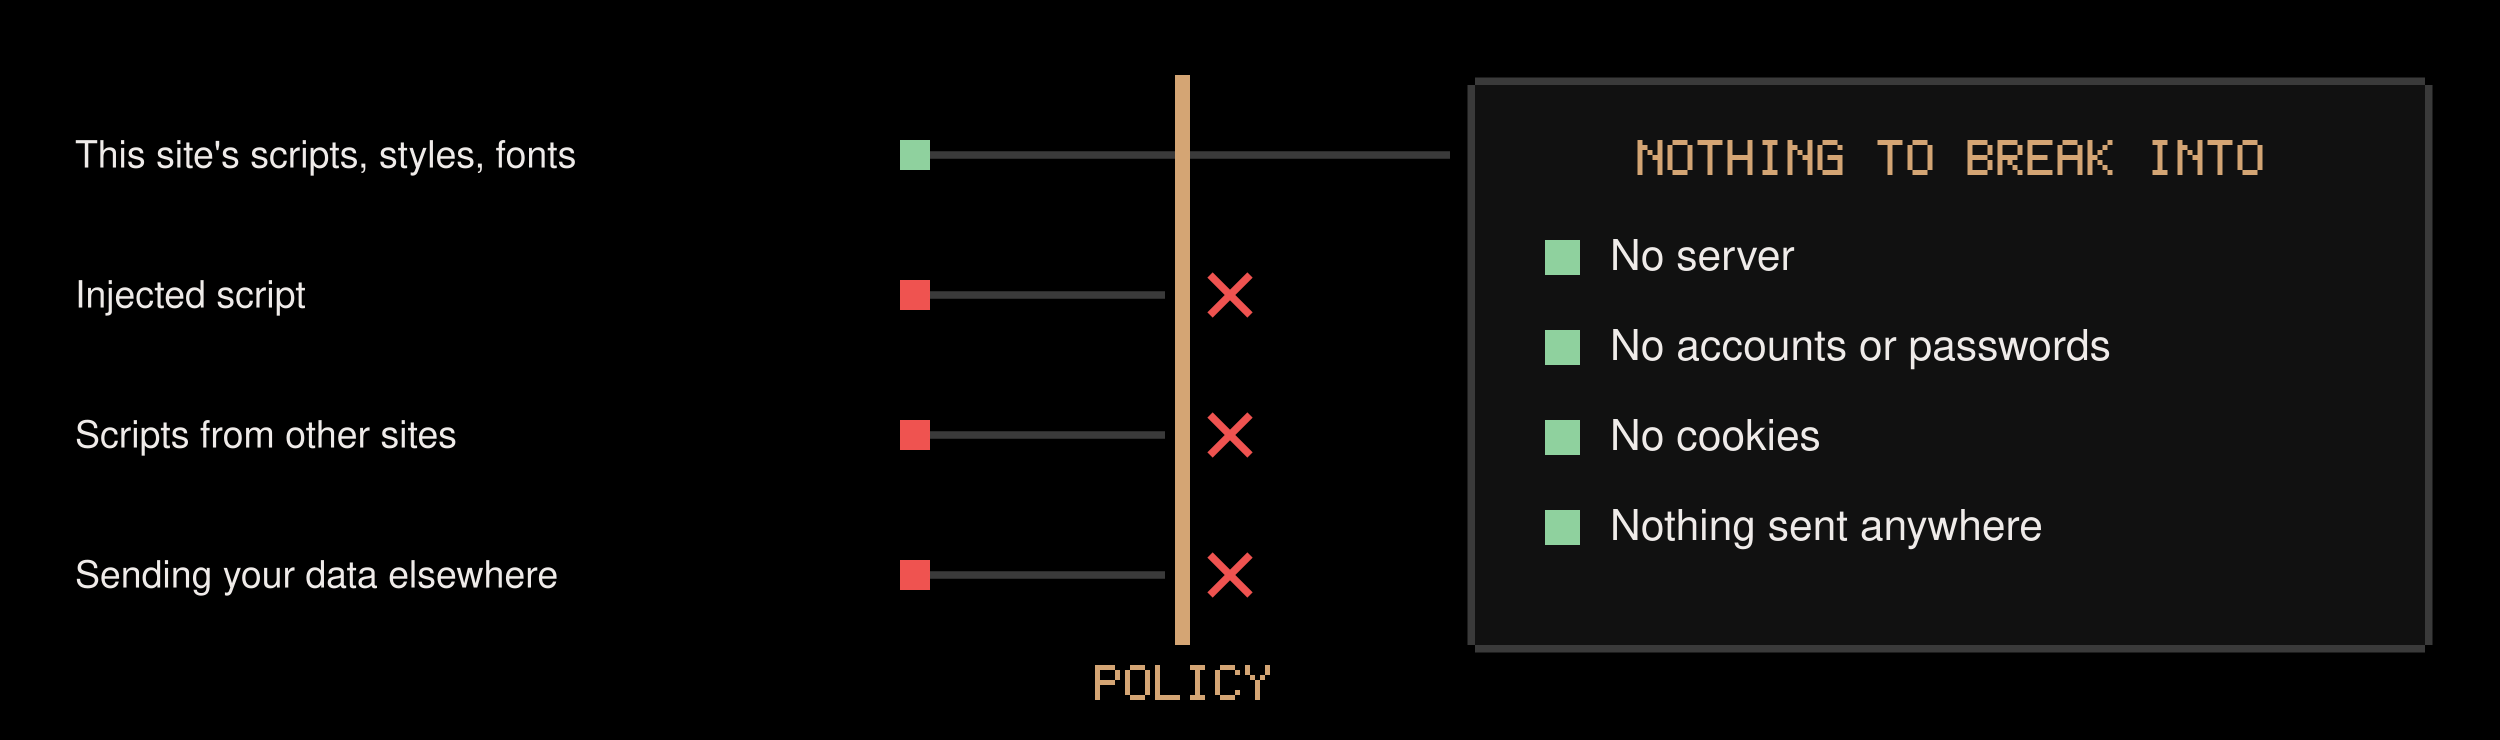
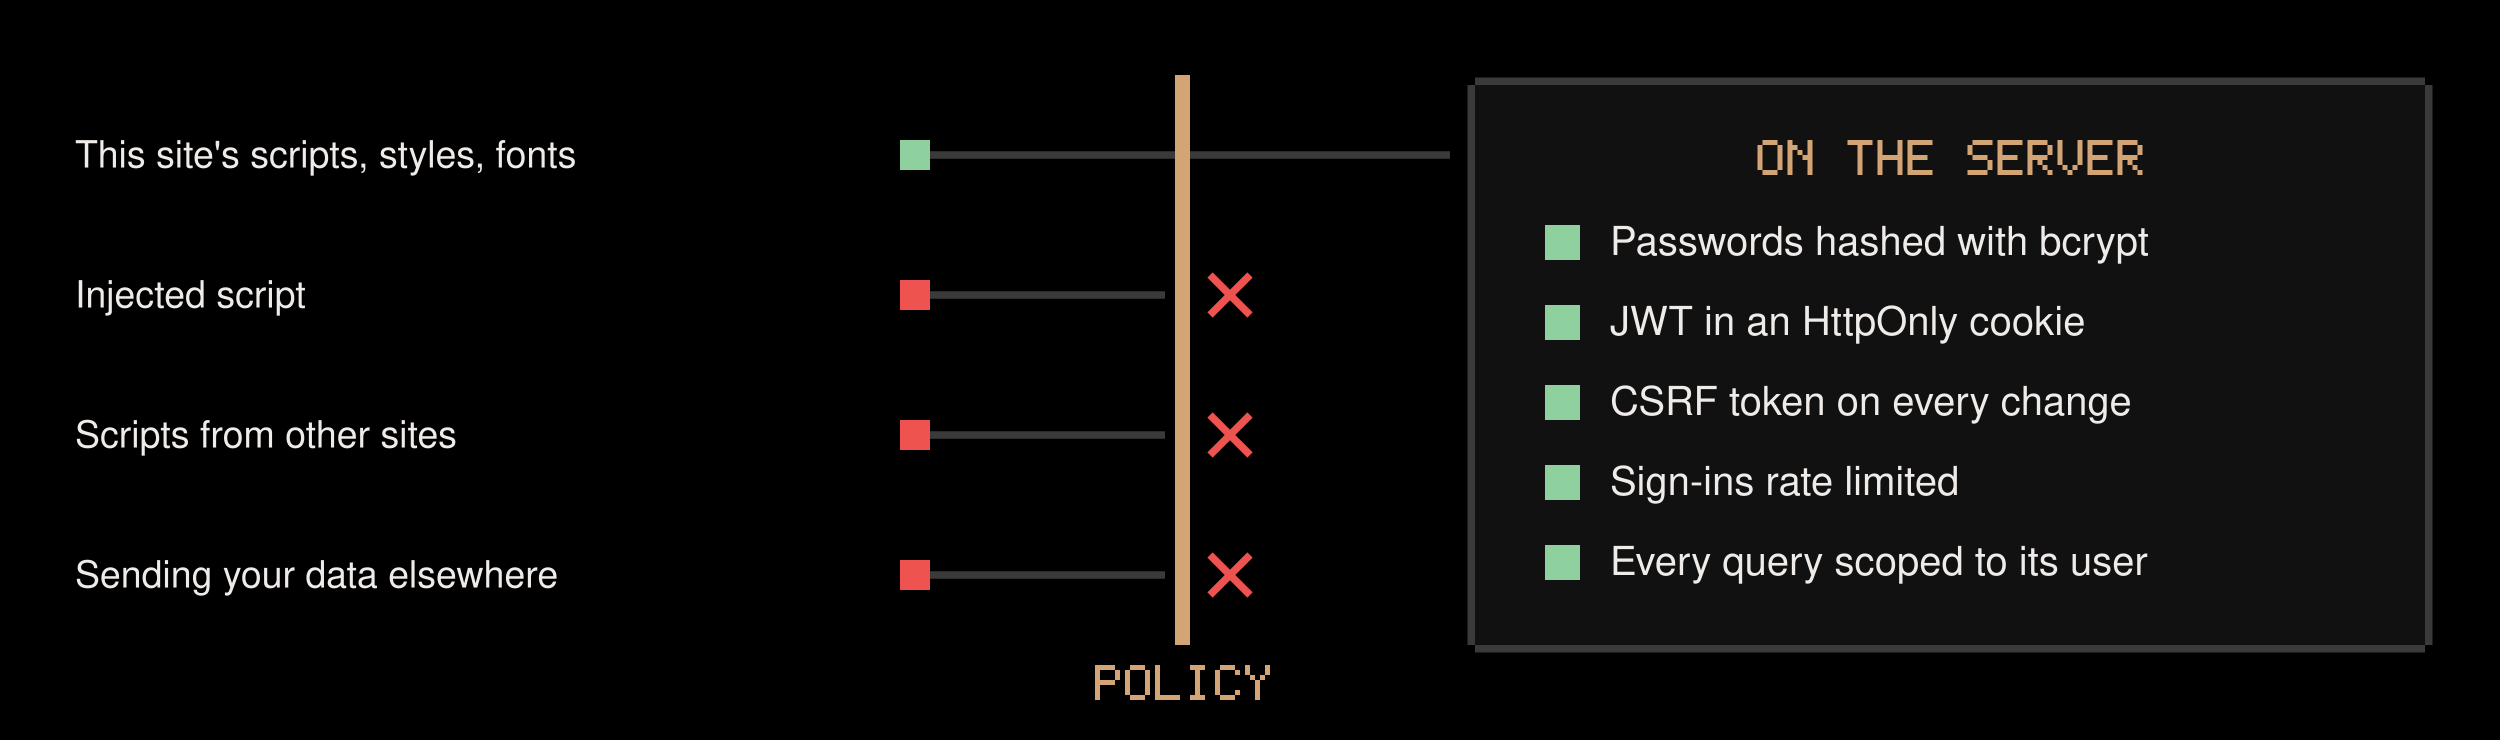
- <svg xmlns="http://www.w3.org/2000/svg" viewBox="0 0 1000 296" width="1000" height="296" role="img" aria-label="A strict page policy lets in only this site's own files and blocks injected scripts, outside scripts and data leaving. With no server or accounts, there's nothing to break into.">
+ <svg xmlns="http://www.w3.org/2000/svg" viewBox="0 0 1000 296" width="1000" height="296" role="img" aria-label="A strict page policy lets in only this site's own files. On the server, passwords are hashed with bcrypt, the JWT is in an HttpOnly cookie, changes need a CSRF token, sign-ins are rate limited and every query is scoped to its user.">
  <style>
.flow { stroke-dasharray: 8 8; animation: flow 1s linear infinite; }
@keyframes flow { to { stroke-dashoffset: -16; } }

.pass { animation: pass 3.2s linear infinite; }
@keyframes pass { 0% { transform: translateX(0); opacity: 0; } 10% { opacity: 1; } 90% { opacity: 1; } 100% { transform: translateX(210px); opacity: 0; } }
.block { animation: block 3.2s linear infinite; }
- @keyframes block { 0% { transform: translateX(0); fill: #ef5350; opacity: 0; } 10% { opacity: 1; } 50% { transform: translateX(96px); opacity: 1; } 62%, 100% { transform: translateX(96px); opacity: 0; } }
+ @keyframes block { 0% { transform: translateX(0); opacity: 0; } 10% { opacity: 1; } 50% { transform: translateX(96px); opacity: 1; } 62%, 100% { transform: translateX(96px); opacity: 0; } }

@media (prefers-reduced-motion: reduce) { * { animation: none !important; } }
</style>
  <rect width="1000" height="296" fill="#000000" />
  <text x="30" y="67" font-family="-apple-system, BlinkMacSystemFont, 'Segoe UI', Helvetica, Arial, sans-serif" font-size="15" font-weight="400" fill="#efebe9" text-anchor="start">This site's scripts, styles, fonts</text>
  <line x1="360" y1="62" x2="580" y2="62" stroke="#3a3a3a" stroke-width="3" />
  <rect class="pass" x="360" y="56" width="12" height="12" fill="#8fd19e" style="animation-delay:0.0s" />
  <text x="30" y="123" font-family="-apple-system, BlinkMacSystemFont, 'Segoe UI', Helvetica, Arial, sans-serif" font-size="15" font-weight="400" fill="#efebe9" text-anchor="start">Injected script</text>
  <line x1="360" y1="118" x2="466" y2="118" stroke="#3a3a3a" stroke-width="3" />
  <rect class="block" x="360" y="112" width="12" height="12" fill="#ef5350" style="animation-delay:0.4s" />
  <path stroke="#ef5350" stroke-width="3" d="M484 110L500 126M500 110L484 126" />
  <text x="30" y="179" font-family="-apple-system, BlinkMacSystemFont, 'Segoe UI', Helvetica, Arial, sans-serif" font-size="15" font-weight="400" fill="#efebe9" text-anchor="start">Scripts from other sites</text>
  <line x1="360" y1="174" x2="466" y2="174" stroke="#3a3a3a" stroke-width="3" />
  <rect class="block" x="360" y="168" width="12" height="12" fill="#ef5350" style="animation-delay:0.8s" />
  <path stroke="#ef5350" stroke-width="3" d="M484 166L500 182M500 166L484 182" />
  <text x="30" y="235" font-family="-apple-system, BlinkMacSystemFont, 'Segoe UI', Helvetica, Arial, sans-serif" font-size="15" font-weight="400" fill="#efebe9" text-anchor="start">Sending your data elsewhere</text>
  <line x1="360" y1="230" x2="466" y2="230" stroke="#3a3a3a" stroke-width="3" />
  <rect class="block" x="360" y="224" width="12" height="12" fill="#ef5350" style="animation-delay:1.2s" />
  <path stroke="#ef5350" stroke-width="3" d="M484 222L500 238M500 222L484 238" />
  <rect x="470" y="30" width="6" height="228" fill="#d4a574" />
  <path fill="#d4a574" d="M438 266h2v2h-2zM440 266h2v2h-2zM442 266h2v2h-2zM444 266h2v2h-2zM438 268h2v2h-2zM446 268h2v2h-2zM438 270h2v2h-2zM446 270h2v2h-2zM438 272h2v2h-2zM440 272h2v2h-2zM442 272h2v2h-2zM444 272h2v2h-2zM438 274h2v2h-2zM438 276h2v2h-2zM438 278h2v2h-2zM452 266h2v2h-2zM454 266h2v2h-2zM456 266h2v2h-2zM450 268h2v2h-2zM458 268h2v2h-2zM450 270h2v2h-2zM458 270h2v2h-2zM450 272h2v2h-2zM458 272h2v2h-2zM450 274h2v2h-2zM458 274h2v2h-2zM450 276h2v2h-2zM458 276h2v2h-2zM452 278h2v2h-2zM454 278h2v2h-2zM456 278h2v2h-2zM462 266h2v2h-2zM462 268h2v2h-2zM462 270h2v2h-2zM462 272h2v2h-2zM462 274h2v2h-2zM462 276h2v2h-2zM462 278h2v2h-2zM464 278h2v2h-2zM466 278h2v2h-2zM468 278h2v2h-2zM470 278h2v2h-2zM476 266h2v2h-2zM478 266h2v2h-2zM480 266h2v2h-2zM478 268h2v2h-2zM478 270h2v2h-2zM478 272h2v2h-2zM478 274h2v2h-2zM478 276h2v2h-2zM476 278h2v2h-2zM478 278h2v2h-2zM480 278h2v2h-2zM488 266h2v2h-2zM490 266h2v2h-2zM492 266h2v2h-2zM486 268h2v2h-2zM494 268h2v2h-2zM486 270h2v2h-2zM486 272h2v2h-2zM486 274h2v2h-2zM486 276h2v2h-2zM494 276h2v2h-2zM488 278h2v2h-2zM490 278h2v2h-2zM492 278h2v2h-2zM498 266h2v2h-2zM506 266h2v2h-2zM498 268h2v2h-2zM506 268h2v2h-2zM500 270h2v2h-2zM504 270h2v2h-2zM502 272h2v2h-2zM502 274h2v2h-2zM502 276h2v2h-2zM502 278h2v2h-2z" />
  <g>
    <rect x="590" y="34" width="380" height="224" fill="#111111" />
    <rect x="590" y="31" width="380" height="3" fill="#3a3a3a" />
    <rect x="590" y="258" width="380" height="3" fill="#3a3a3a" />
    <rect x="587" y="34" width="3" height="224" fill="#3a3a3a" />
    <rect x="970" y="34" width="3" height="224" fill="#3a3a3a" />
  </g>
-   <path fill="#d4a574" d="M655 56h2v2h-2zM663 56h2v2h-2zM655 58h2v2h-2zM657 58h2v2h-2zM663 58h2v2h-2zM655 60h2v2h-2zM659 60h2v2h-2zM663 60h2v2h-2zM655 62h2v2h-2zM661 62h2v2h-2zM663 62h2v2h-2zM655 64h2v2h-2zM663 64h2v2h-2zM655 66h2v2h-2zM663 66h2v2h-2zM655 68h2v2h-2zM663 68h2v2h-2zM669 56h2v2h-2zM671 56h2v2h-2zM673 56h2v2h-2zM667 58h2v2h-2zM675 58h2v2h-2zM667 60h2v2h-2zM675 60h2v2h-2zM667 62h2v2h-2zM675 62h2v2h-2zM667 64h2v2h-2zM675 64h2v2h-2zM667 66h2v2h-2zM675 66h2v2h-2zM669 68h2v2h-2zM671 68h2v2h-2zM673 68h2v2h-2zM679 56h2v2h-2zM681 56h2v2h-2zM683 56h2v2h-2zM685 56h2v2h-2zM687 56h2v2h-2zM683 58h2v2h-2zM683 60h2v2h-2zM683 62h2v2h-2zM683 64h2v2h-2zM683 66h2v2h-2zM683 68h2v2h-2zM691 56h2v2h-2zM699 56h2v2h-2zM691 58h2v2h-2zM699 58h2v2h-2zM691 60h2v2h-2zM699 60h2v2h-2zM691 62h2v2h-2zM693 62h2v2h-2zM695 62h2v2h-2zM697 62h2v2h-2zM699 62h2v2h-2zM691 64h2v2h-2zM699 64h2v2h-2zM691 66h2v2h-2zM699 66h2v2h-2zM691 68h2v2h-2zM699 68h2v2h-2zM705 56h2v2h-2zM707 56h2v2h-2zM709 56h2v2h-2zM707 58h2v2h-2zM707 60h2v2h-2zM707 62h2v2h-2zM707 64h2v2h-2zM707 66h2v2h-2zM705 68h2v2h-2zM707 68h2v2h-2zM709 68h2v2h-2zM715 56h2v2h-2zM723 56h2v2h-2zM715 58h2v2h-2zM717 58h2v2h-2zM723 58h2v2h-2zM715 60h2v2h-2zM719 60h2v2h-2zM723 60h2v2h-2zM715 62h2v2h-2zM721 62h2v2h-2zM723 62h2v2h-2zM715 64h2v2h-2zM723 64h2v2h-2zM715 66h2v2h-2zM723 66h2v2h-2zM715 68h2v2h-2zM723 68h2v2h-2zM729 56h2v2h-2zM731 56h2v2h-2zM733 56h2v2h-2zM727 58h2v2h-2zM735 58h2v2h-2zM727 60h2v2h-2zM727 62h2v2h-2zM731 62h2v2h-2zM733 62h2v2h-2zM735 62h2v2h-2zM727 64h2v2h-2zM735 64h2v2h-2zM727 66h2v2h-2zM735 66h2v2h-2zM729 68h2v2h-2zM731 68h2v2h-2zM733 68h2v2h-2zM735 68h2v2h-2zM751 56h2v2h-2zM753 56h2v2h-2zM755 56h2v2h-2zM757 56h2v2h-2zM759 56h2v2h-2zM755 58h2v2h-2zM755 60h2v2h-2zM755 62h2v2h-2zM755 64h2v2h-2zM755 66h2v2h-2zM755 68h2v2h-2zM765 56h2v2h-2zM767 56h2v2h-2zM769 56h2v2h-2zM763 58h2v2h-2zM771 58h2v2h-2zM763 60h2v2h-2zM771 60h2v2h-2zM763 62h2v2h-2zM771 62h2v2h-2zM763 64h2v2h-2zM771 64h2v2h-2zM763 66h2v2h-2zM771 66h2v2h-2zM765 68h2v2h-2zM767 68h2v2h-2zM769 68h2v2h-2zM787 56h2v2h-2zM789 56h2v2h-2zM791 56h2v2h-2zM793 56h2v2h-2zM787 58h2v2h-2zM795 58h2v2h-2zM787 60h2v2h-2zM795 60h2v2h-2zM787 62h2v2h-2zM789 62h2v2h-2zM791 62h2v2h-2zM793 62h2v2h-2zM787 64h2v2h-2zM795 64h2v2h-2zM787 66h2v2h-2zM795 66h2v2h-2zM787 68h2v2h-2zM789 68h2v2h-2zM791 68h2v2h-2zM793 68h2v2h-2zM799 56h2v2h-2zM801 56h2v2h-2zM803 56h2v2h-2zM805 56h2v2h-2zM799 58h2v2h-2zM807 58h2v2h-2zM799 60h2v2h-2zM807 60h2v2h-2zM799 62h2v2h-2zM801 62h2v2h-2zM803 62h2v2h-2zM805 62h2v2h-2zM799 64h2v2h-2zM803 64h2v2h-2zM799 66h2v2h-2zM805 66h2v2h-2zM799 68h2v2h-2zM807 68h2v2h-2zM811 56h2v2h-2zM813 56h2v2h-2zM815 56h2v2h-2zM817 56h2v2h-2zM819 56h2v2h-2zM811 58h2v2h-2zM811 60h2v2h-2zM811 62h2v2h-2zM813 62h2v2h-2zM815 62h2v2h-2zM817 62h2v2h-2zM811 64h2v2h-2zM811 66h2v2h-2zM811 68h2v2h-2zM813 68h2v2h-2zM815 68h2v2h-2zM817 68h2v2h-2zM819 68h2v2h-2zM825 56h2v2h-2zM827 56h2v2h-2zM829 56h2v2h-2zM823 58h2v2h-2zM831 58h2v2h-2zM823 60h2v2h-2zM831 60h2v2h-2zM823 62h2v2h-2zM825 62h2v2h-2zM827 62h2v2h-2zM829 62h2v2h-2zM831 62h2v2h-2zM823 64h2v2h-2zM831 64h2v2h-2zM823 66h2v2h-2zM831 66h2v2h-2zM823 68h2v2h-2zM831 68h2v2h-2zM835 56h2v2h-2zM843 56h2v2h-2zM835 58h2v2h-2zM841 58h2v2h-2zM835 60h2v2h-2zM839 60h2v2h-2zM835 62h2v2h-2zM837 62h2v2h-2zM835 64h2v2h-2zM839 64h2v2h-2zM835 66h2v2h-2zM841 66h2v2h-2zM835 68h2v2h-2zM843 68h2v2h-2zM861 56h2v2h-2zM863 56h2v2h-2zM865 56h2v2h-2zM863 58h2v2h-2zM863 60h2v2h-2zM863 62h2v2h-2zM863 64h2v2h-2zM863 66h2v2h-2zM861 68h2v2h-2zM863 68h2v2h-2zM865 68h2v2h-2zM871 56h2v2h-2zM879 56h2v2h-2zM871 58h2v2h-2zM873 58h2v2h-2zM879 58h2v2h-2zM871 60h2v2h-2zM875 60h2v2h-2zM879 60h2v2h-2zM871 62h2v2h-2zM877 62h2v2h-2zM879 62h2v2h-2zM871 64h2v2h-2zM879 64h2v2h-2zM871 66h2v2h-2zM879 66h2v2h-2zM871 68h2v2h-2zM879 68h2v2h-2zM883 56h2v2h-2zM885 56h2v2h-2zM887 56h2v2h-2zM889 56h2v2h-2zM891 56h2v2h-2zM887 58h2v2h-2zM887 60h2v2h-2zM887 62h2v2h-2zM887 64h2v2h-2zM887 66h2v2h-2zM887 68h2v2h-2zM897 56h2v2h-2zM899 56h2v2h-2zM901 56h2v2h-2zM895 58h2v2h-2zM903 58h2v2h-2zM895 60h2v2h-2zM903 60h2v2h-2zM895 62h2v2h-2zM903 62h2v2h-2zM895 64h2v2h-2zM903 64h2v2h-2zM895 66h2v2h-2zM903 66h2v2h-2zM897 68h2v2h-2zM899 68h2v2h-2zM901 68h2v2h-2z" />
-   <rect x="618" y="96" width="14" height="14" fill="#8fd19e" />
-   <text x="644" y="108" font-family="-apple-system, BlinkMacSystemFont, 'Segoe UI', Helvetica, Arial, sans-serif" font-size="17" font-weight="400" fill="#efebe9" text-anchor="start">No server</text>
-   <rect x="618" y="132" width="14" height="14" fill="#8fd19e" />
-   <text x="644" y="144" font-family="-apple-system, BlinkMacSystemFont, 'Segoe UI', Helvetica, Arial, sans-serif" font-size="17" font-weight="400" fill="#efebe9" text-anchor="start">No accounts or passwords</text>
-   <rect x="618" y="168" width="14" height="14" fill="#8fd19e" />
-   <text x="644" y="180" font-family="-apple-system, BlinkMacSystemFont, 'Segoe UI', Helvetica, Arial, sans-serif" font-size="17" font-weight="400" fill="#efebe9" text-anchor="start">No cookies</text>
-   <rect x="618" y="204" width="14" height="14" fill="#8fd19e" />
-   <text x="644" y="216" font-family="-apple-system, BlinkMacSystemFont, 'Segoe UI', Helvetica, Arial, sans-serif" font-size="17" font-weight="400" fill="#efebe9" text-anchor="start">Nothing sent anywhere</text>
+   <path fill="#d4a574" d="M705 56h2v2h-2zM707 56h2v2h-2zM709 56h2v2h-2zM703 58h2v2h-2zM711 58h2v2h-2zM703 60h2v2h-2zM711 60h2v2h-2zM703 62h2v2h-2zM711 62h2v2h-2zM703 64h2v2h-2zM711 64h2v2h-2zM703 66h2v2h-2zM711 66h2v2h-2zM705 68h2v2h-2zM707 68h2v2h-2zM709 68h2v2h-2zM715 56h2v2h-2zM723 56h2v2h-2zM715 58h2v2h-2zM717 58h2v2h-2zM723 58h2v2h-2zM715 60h2v2h-2zM719 60h2v2h-2zM723 60h2v2h-2zM715 62h2v2h-2zM721 62h2v2h-2zM723 62h2v2h-2zM715 64h2v2h-2zM723 64h2v2h-2zM715 66h2v2h-2zM723 66h2v2h-2zM715 68h2v2h-2zM723 68h2v2h-2zM739 56h2v2h-2zM741 56h2v2h-2zM743 56h2v2h-2zM745 56h2v2h-2zM747 56h2v2h-2zM743 58h2v2h-2zM743 60h2v2h-2zM743 62h2v2h-2zM743 64h2v2h-2zM743 66h2v2h-2zM743 68h2v2h-2zM751 56h2v2h-2zM759 56h2v2h-2zM751 58h2v2h-2zM759 58h2v2h-2zM751 60h2v2h-2zM759 60h2v2h-2zM751 62h2v2h-2zM753 62h2v2h-2zM755 62h2v2h-2zM757 62h2v2h-2zM759 62h2v2h-2zM751 64h2v2h-2zM759 64h2v2h-2zM751 66h2v2h-2zM759 66h2v2h-2zM751 68h2v2h-2zM759 68h2v2h-2zM763 56h2v2h-2zM765 56h2v2h-2zM767 56h2v2h-2zM769 56h2v2h-2zM771 56h2v2h-2zM763 58h2v2h-2zM763 60h2v2h-2zM763 62h2v2h-2zM765 62h2v2h-2zM767 62h2v2h-2zM769 62h2v2h-2zM763 64h2v2h-2zM763 66h2v2h-2zM763 68h2v2h-2zM765 68h2v2h-2zM767 68h2v2h-2zM769 68h2v2h-2zM771 68h2v2h-2zM789 56h2v2h-2zM791 56h2v2h-2zM793 56h2v2h-2zM795 56h2v2h-2zM787 58h2v2h-2zM787 60h2v2h-2zM789 62h2v2h-2zM791 62h2v2h-2zM793 62h2v2h-2zM795 64h2v2h-2zM795 66h2v2h-2zM787 68h2v2h-2zM789 68h2v2h-2zM791 68h2v2h-2zM793 68h2v2h-2zM799 56h2v2h-2zM801 56h2v2h-2zM803 56h2v2h-2zM805 56h2v2h-2zM807 56h2v2h-2zM799 58h2v2h-2zM799 60h2v2h-2zM799 62h2v2h-2zM801 62h2v2h-2zM803 62h2v2h-2zM805 62h2v2h-2zM799 64h2v2h-2zM799 66h2v2h-2zM799 68h2v2h-2zM801 68h2v2h-2zM803 68h2v2h-2zM805 68h2v2h-2zM807 68h2v2h-2zM811 56h2v2h-2zM813 56h2v2h-2zM815 56h2v2h-2zM817 56h2v2h-2zM811 58h2v2h-2zM819 58h2v2h-2zM811 60h2v2h-2zM819 60h2v2h-2zM811 62h2v2h-2zM813 62h2v2h-2zM815 62h2v2h-2zM817 62h2v2h-2zM811 64h2v2h-2zM815 64h2v2h-2zM811 66h2v2h-2zM817 66h2v2h-2zM811 68h2v2h-2zM819 68h2v2h-2zM823 56h2v2h-2zM831 56h2v2h-2zM823 58h2v2h-2zM831 58h2v2h-2zM823 60h2v2h-2zM831 60h2v2h-2zM823 62h2v2h-2zM831 62h2v2h-2zM823 64h2v2h-2zM831 64h2v2h-2zM825 66h2v2h-2zM829 66h2v2h-2zM827 68h2v2h-2zM835 56h2v2h-2zM837 56h2v2h-2zM839 56h2v2h-2zM841 56h2v2h-2zM843 56h2v2h-2zM835 58h2v2h-2zM835 60h2v2h-2zM835 62h2v2h-2zM837 62h2v2h-2zM839 62h2v2h-2zM841 62h2v2h-2zM835 64h2v2h-2zM835 66h2v2h-2zM835 68h2v2h-2zM837 68h2v2h-2zM839 68h2v2h-2zM841 68h2v2h-2zM843 68h2v2h-2zM847 56h2v2h-2zM849 56h2v2h-2zM851 56h2v2h-2zM853 56h2v2h-2zM847 58h2v2h-2zM855 58h2v2h-2zM847 60h2v2h-2zM855 60h2v2h-2zM847 62h2v2h-2zM849 62h2v2h-2zM851 62h2v2h-2zM853 62h2v2h-2zM847 64h2v2h-2zM851 64h2v2h-2zM847 66h2v2h-2zM853 66h2v2h-2zM847 68h2v2h-2zM855 68h2v2h-2z" />
+   <rect x="618" y="90" width="14" height="14" fill="#8fd19e" />
+   <text x="644" y="102" font-family="-apple-system, BlinkMacSystemFont, 'Segoe UI', Helvetica, Arial, sans-serif" font-size="16" font-weight="400" fill="#efebe9" text-anchor="start">Passwords hashed with bcrypt</text>
+   <rect x="618" y="122" width="14" height="14" fill="#8fd19e" />
+   <text x="644" y="134" font-family="-apple-system, BlinkMacSystemFont, 'Segoe UI', Helvetica, Arial, sans-serif" font-size="16" font-weight="400" fill="#efebe9" text-anchor="start">JWT in an HttpOnly cookie</text>
+   <rect x="618" y="154" width="14" height="14" fill="#8fd19e" />
+   <text x="644" y="166" font-family="-apple-system, BlinkMacSystemFont, 'Segoe UI', Helvetica, Arial, sans-serif" font-size="16" font-weight="400" fill="#efebe9" text-anchor="start">CSRF token on every change</text>
+   <rect x="618" y="186" width="14" height="14" fill="#8fd19e" />
+   <text x="644" y="198" font-family="-apple-system, BlinkMacSystemFont, 'Segoe UI', Helvetica, Arial, sans-serif" font-size="16" font-weight="400" fill="#efebe9" text-anchor="start">Sign-ins rate limited</text>
+   <rect x="618" y="218" width="14" height="14" fill="#8fd19e" />
+   <text x="644" y="230" font-family="-apple-system, BlinkMacSystemFont, 'Segoe UI', Helvetica, Arial, sans-serif" font-size="16" font-weight="400" fill="#efebe9" text-anchor="start">Every query scoped to its user</text>
</svg>
